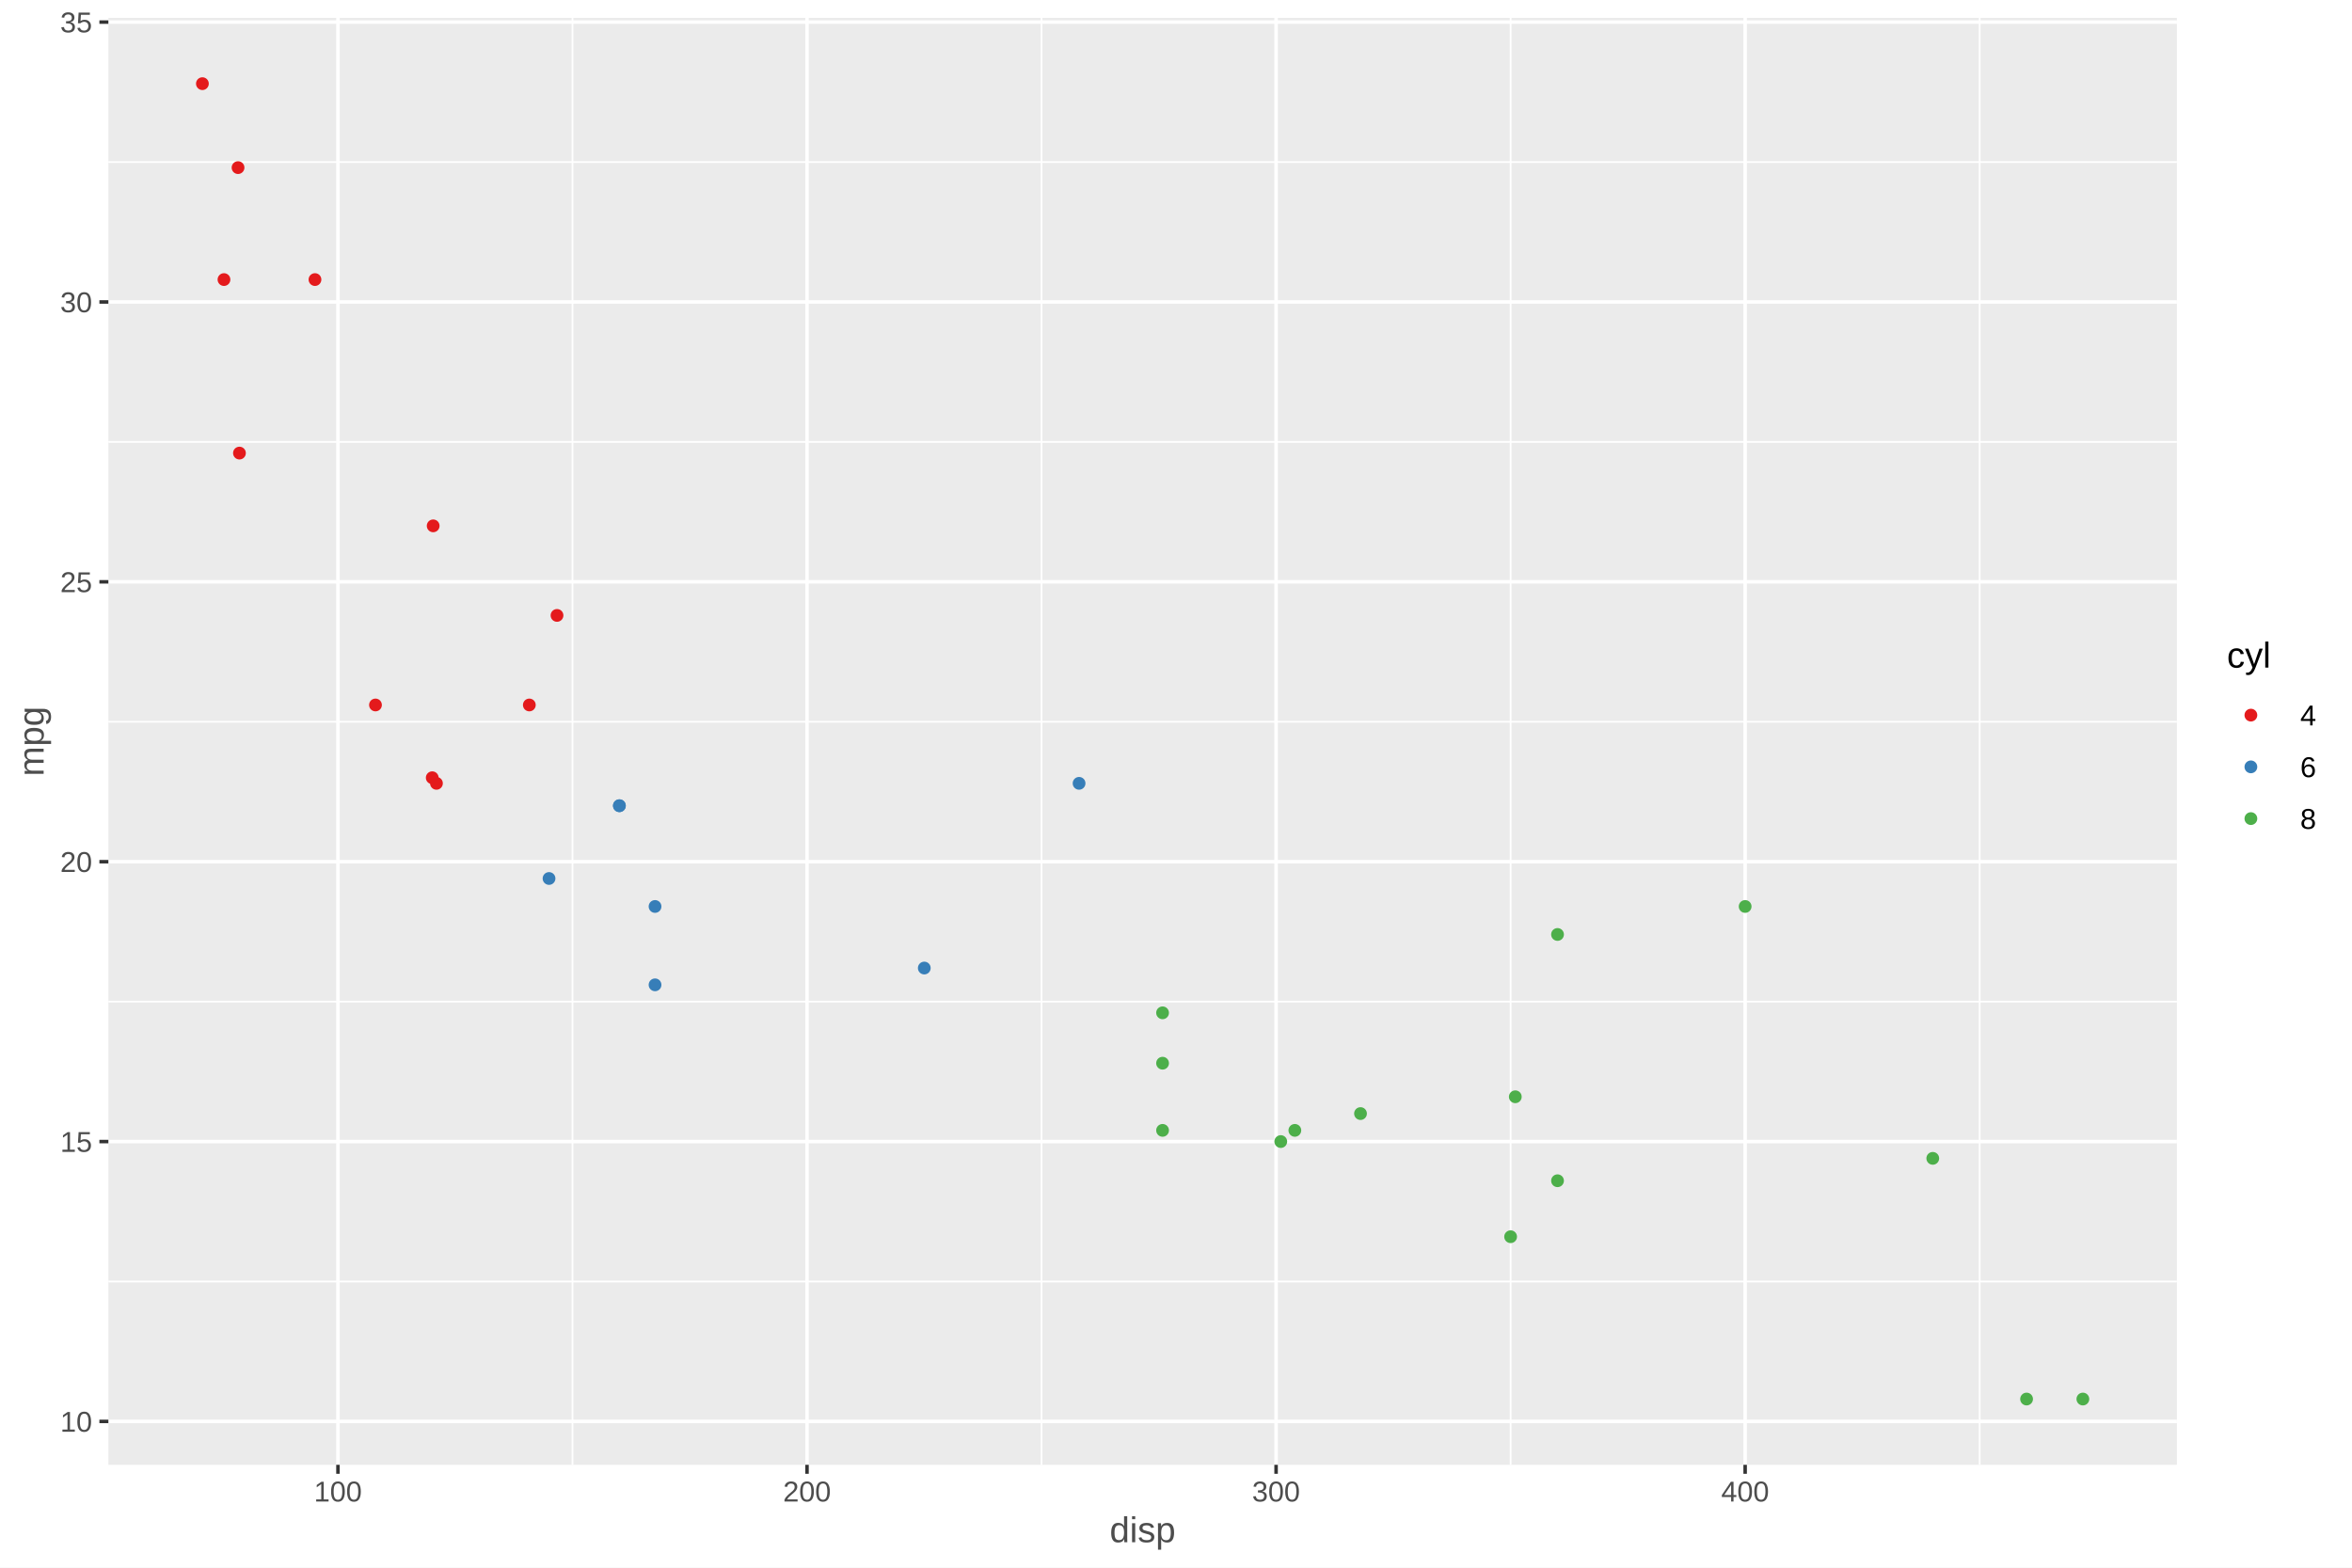
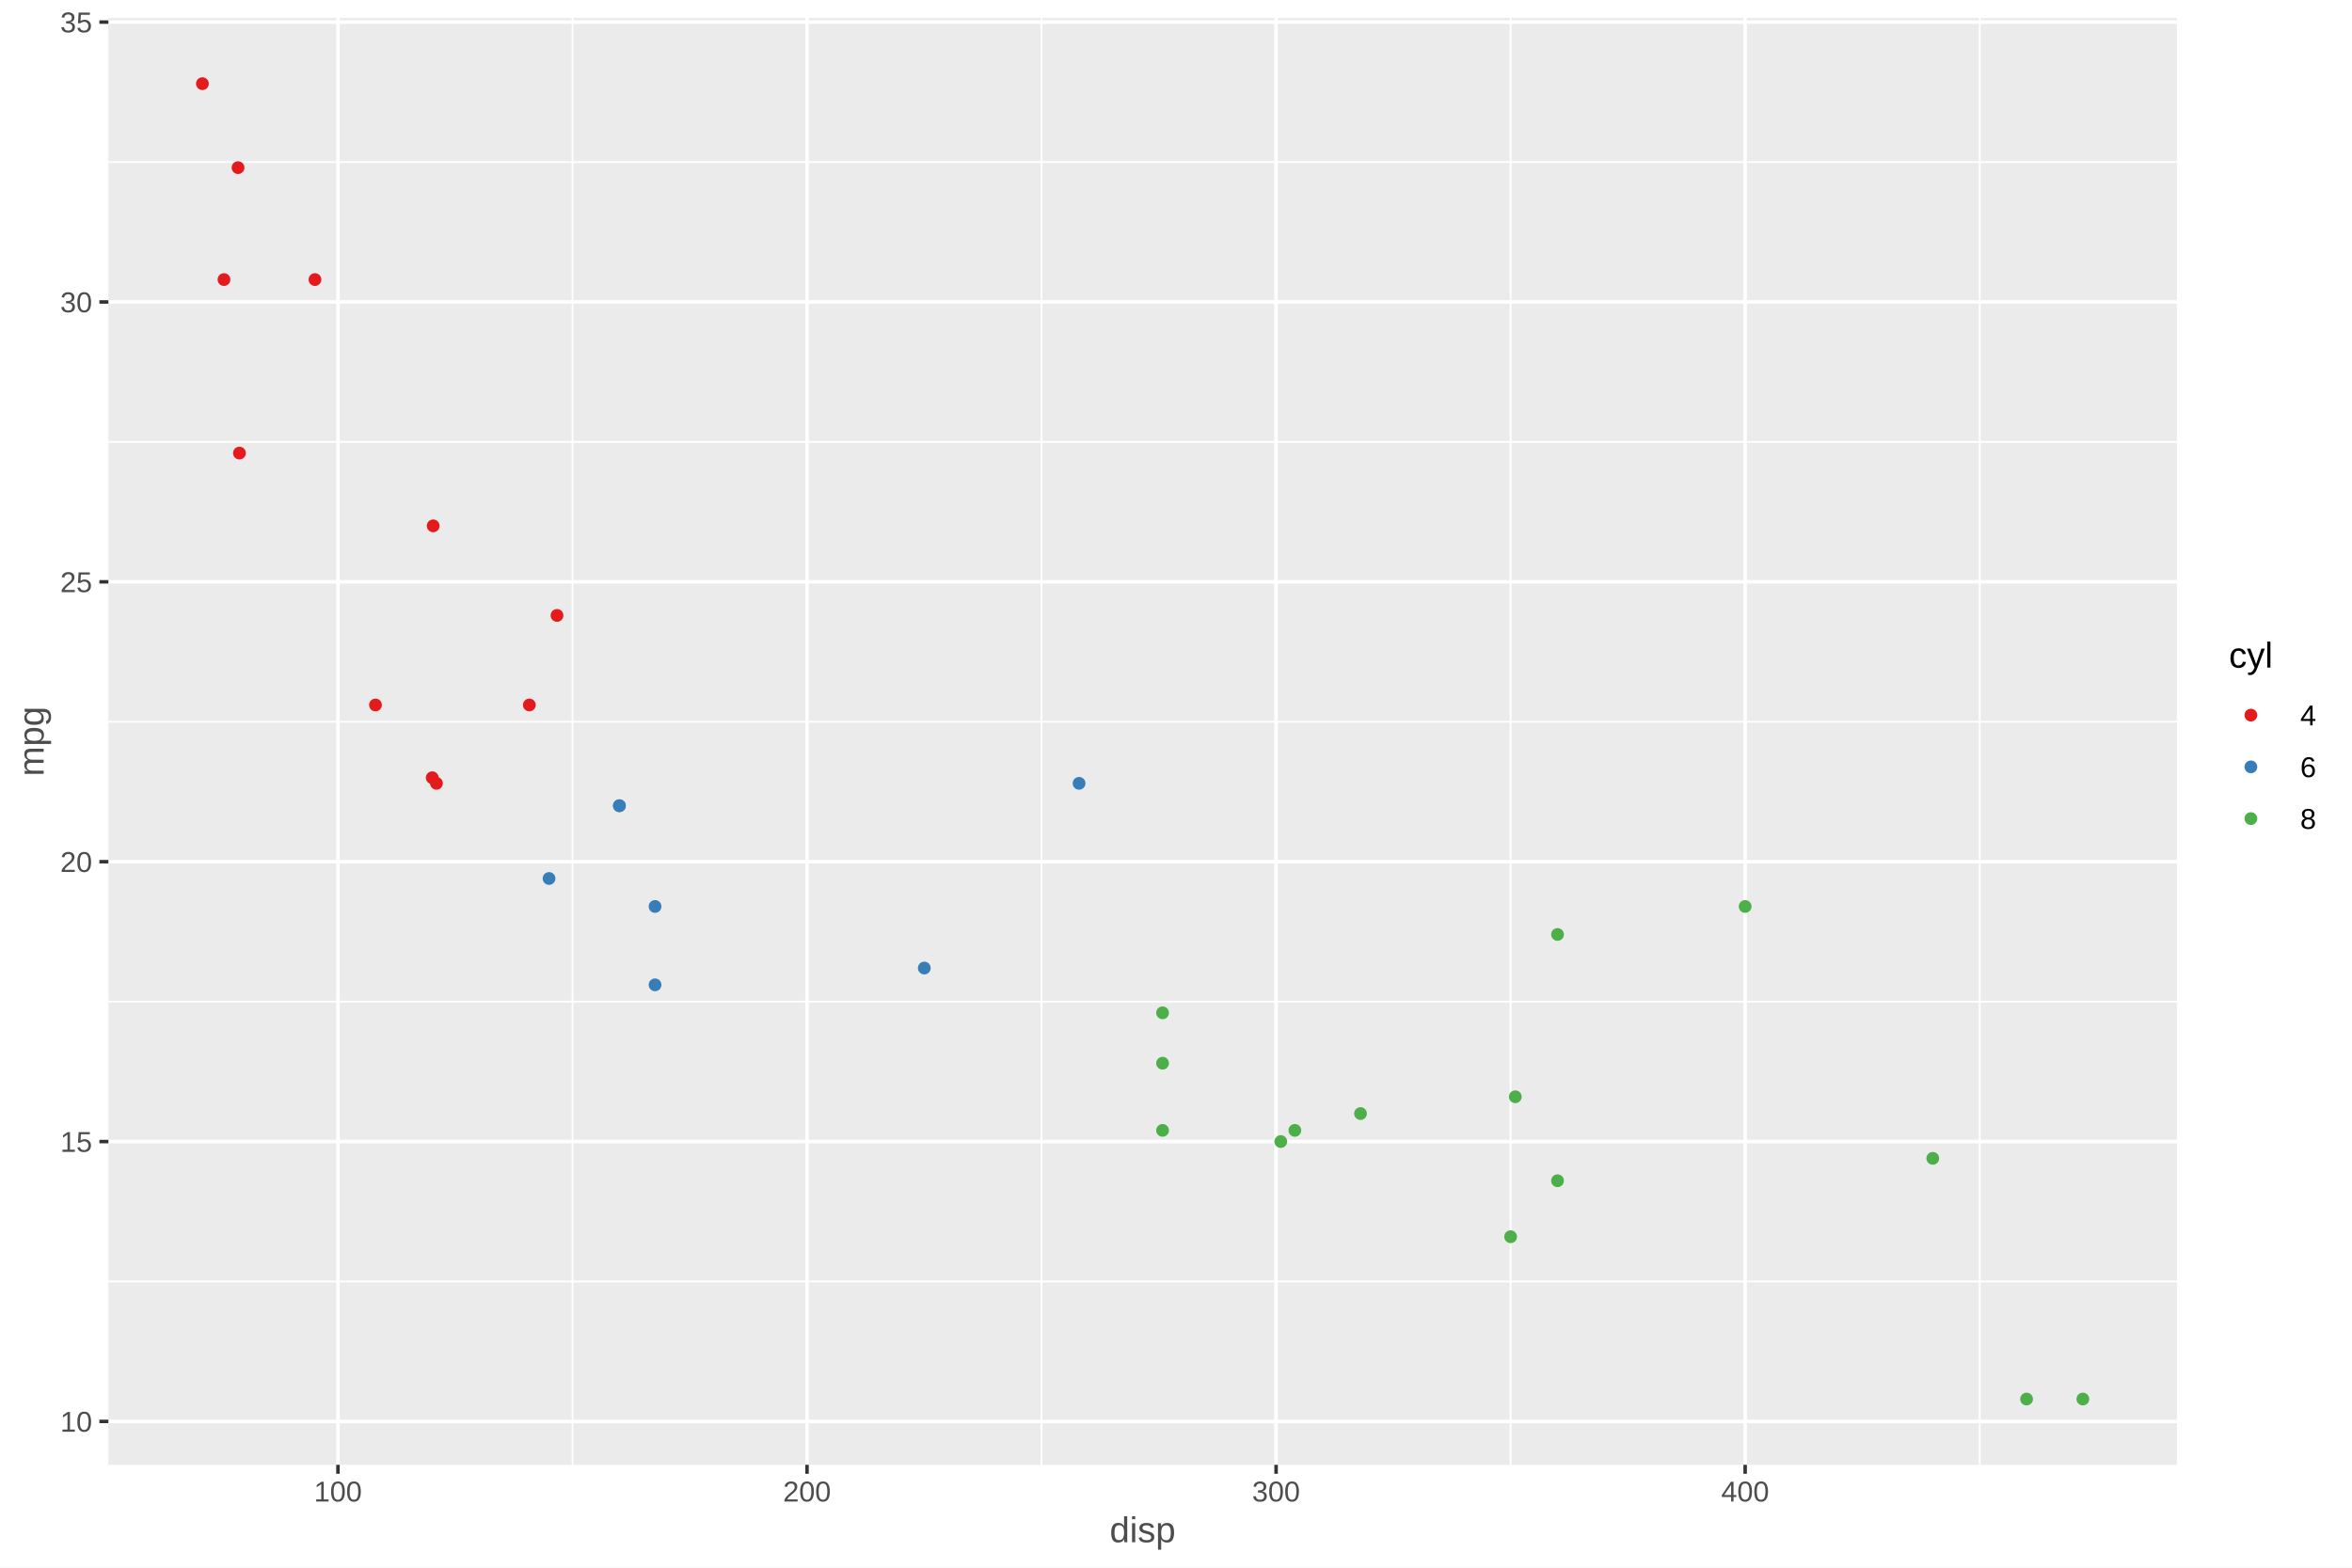
<svg xmlns="http://www.w3.org/2000/svg" width="720" height="480" viewBox="0 0 720 480" font-family="Arial, Helvetica, sans-serif">
  <rect x="0" y="0" width="720" height="480" fill="#ffffff" />
  <g>
    <rect x="33.176" y="5.48" width="633.222" height="443.02" fill="#ebebeb" />
  </g>
  <g>
    <line x1="103.456" y1="5.48" x2="103.456" y2="448.5" fill="none" stroke="#ffffff" stroke-width="1.07" stroke-linecap="butt" />
    <line x1="247.047" y1="5.48" x2="247.047" y2="448.5" fill="none" stroke="#ffffff" stroke-width="1.07" stroke-linecap="butt" />
    <line x1="390.638" y1="5.48" x2="390.638" y2="448.5" fill="none" stroke="#ffffff" stroke-width="1.07" stroke-linecap="butt" />
    <line x1="534.229" y1="5.48" x2="534.229" y2="448.5" fill="none" stroke="#ffffff" stroke-width="1.07" stroke-linecap="butt" />
    <line x1="33.176" y1="435.218" x2="666.397" y2="435.218" fill="none" stroke="#ffffff" stroke-width="1.07" stroke-linecap="butt" />
    <line x1="33.176" y1="349.527" x2="666.397" y2="349.527" fill="none" stroke="#ffffff" stroke-width="1.07" stroke-linecap="butt" />
    <line x1="33.176" y1="263.837" x2="666.397" y2="263.837" fill="none" stroke="#ffffff" stroke-width="1.07" stroke-linecap="butt" />
    <line x1="33.176" y1="178.146" x2="666.397" y2="178.146" fill="none" stroke="#ffffff" stroke-width="1.07" stroke-linecap="butt" />
    <line x1="33.176" y1="92.456" x2="666.397" y2="92.456" fill="none" stroke="#ffffff" stroke-width="1.07" stroke-linecap="butt" />
    <line x1="33.176" y1="6.765" x2="666.397" y2="6.765" fill="none" stroke="#ffffff" stroke-width="1.07" stroke-linecap="butt" />
    <line x1="175.252" y1="5.48" x2="175.252" y2="448.5" fill="none" stroke="#ffffff" stroke-width="0.535" stroke-linecap="butt" />
    <line x1="318.843" y1="5.48" x2="318.843" y2="448.5" fill="none" stroke="#ffffff" stroke-width="0.535" stroke-linecap="butt" />
    <line x1="462.433" y1="5.48" x2="462.433" y2="448.5" fill="none" stroke="#ffffff" stroke-width="0.535" stroke-linecap="butt" />
    <line x1="606.024" y1="5.48" x2="606.024" y2="448.5" fill="none" stroke="#ffffff" stroke-width="0.535" stroke-linecap="butt" />
    <line x1="33.176" y1="392.373" x2="666.397" y2="392.373" fill="none" stroke="#ffffff" stroke-width="0.535" stroke-linecap="butt" />
    <line x1="33.176" y1="306.682" x2="666.397" y2="306.682" fill="none" stroke="#ffffff" stroke-width="0.535" stroke-linecap="butt" />
    <line x1="33.176" y1="220.992" x2="666.397" y2="220.992" fill="none" stroke="#ffffff" stroke-width="0.535" stroke-linecap="butt" />
    <line x1="33.176" y1="135.301" x2="666.397" y2="135.301" fill="none" stroke="#ffffff" stroke-width="0.535" stroke-linecap="butt" />
    <line x1="33.176" y1="49.611" x2="666.397" y2="49.611" fill="none" stroke="#ffffff" stroke-width="0.535" stroke-linecap="butt" />
  </g>
  <defs>
    <clipPath id="clip2">
      <rect x="33.176" y="5.48" width="633.222" height="443.02" />
    </clipPath>
  </defs>
  <g clip-path="url(#clip2)">
    <circle cx="189.611" cy="246.699" r="1.955" fill="#377eb8" />
    <circle cx="189.611" cy="246.699" r="1.955" fill="#377eb8" />
    <circle cx="114.943" cy="215.85" r="1.955" fill="#e41a1c" />
    <circle cx="330.33" cy="239.844" r="1.955" fill="#377eb8" />
    <circle cx="476.793" cy="286.116" r="1.955" fill="#4daf4a" />
    <circle cx="282.945" cy="296.399" r="1.955" fill="#377eb8" />
    <circle cx="476.793" cy="361.524" r="1.955" fill="#4daf4a" />
    <circle cx="170.513" cy="188.429" r="1.955" fill="#e41a1c" />
    <circle cx="162.041" cy="215.85" r="1.955" fill="#e41a1c" />
    <circle cx="200.524" cy="277.547" r="1.955" fill="#377eb8" />
    <circle cx="200.524" cy="301.541" r="1.955" fill="#377eb8" />
    <circle cx="355.889" cy="325.534" r="1.955" fill="#4daf4a" />
    <circle cx="355.889" cy="310.11" r="1.955" fill="#4daf4a" />
    <circle cx="355.889" cy="346.1" r="1.955" fill="#4daf4a" />
    <circle cx="637.614" cy="428.363" r="1.955" fill="#4daf4a" />
    <circle cx="620.383" cy="428.363" r="1.955" fill="#4daf4a" />
    <circle cx="591.665" cy="354.669" r="1.955" fill="#4daf4a" />
    <circle cx="72.871" cy="51.324" r="1.955" fill="#e41a1c" />
    <circle cx="68.564" cy="85.601" r="1.955" fill="#e41a1c" />
    <circle cx="61.958" cy="25.617" r="1.955" fill="#e41a1c" />
    <circle cx="132.318" cy="238.13" r="1.955" fill="#e41a1c" />
    <circle cx="416.484" cy="340.958" r="1.955" fill="#4daf4a" />
    <circle cx="396.382" cy="346.1" r="1.955" fill="#4daf4a" />
    <circle cx="462.433" cy="378.662" r="1.955" fill="#4daf4a" />
    <circle cx="534.229" cy="277.547" r="1.955" fill="#4daf4a" />
    <circle cx="73.302" cy="138.729" r="1.955" fill="#e41a1c" />
    <circle cx="132.605" cy="161.008" r="1.955" fill="#e41a1c" />
    <circle cx="96.42" cy="85.601" r="1.955" fill="#e41a1c" />
    <circle cx="463.869" cy="335.817" r="1.955" fill="#4daf4a" />
    <circle cx="168.072" cy="268.978" r="1.955" fill="#377eb8" />
    <circle cx="392.074" cy="349.527" r="1.955" fill="#4daf4a" />
    <circle cx="133.61" cy="239.844" r="1.955" fill="#e41a1c" />
  </g>
  <g>
    <line x1="103.456" y1="448.5" x2="103.456" y2="451.25" fill="none" stroke="#333333" stroke-width="1.07" stroke-linecap="butt" />
    <text x="103.456" y="459.738" fill="#4d4d4d" font-size="8.8" textLength="14.678" lengthAdjust="spacingAndGlyphs" text-anchor="middle">100</text>
    <line x1="247.047" y1="448.5" x2="247.047" y2="451.25" fill="none" stroke="#333333" stroke-width="1.07" stroke-linecap="butt" />
    <text x="247.047" y="459.738" fill="#4d4d4d" font-size="8.8" textLength="14.678" lengthAdjust="spacingAndGlyphs" text-anchor="middle">200</text>
    <line x1="390.638" y1="448.5" x2="390.638" y2="451.25" fill="none" stroke="#333333" stroke-width="1.07" stroke-linecap="butt" />
    <text x="390.638" y="459.738" fill="#4d4d4d" font-size="8.8" textLength="14.678" lengthAdjust="spacingAndGlyphs" text-anchor="middle">300</text>
    <line x1="534.229" y1="448.5" x2="534.229" y2="451.25" fill="none" stroke="#333333" stroke-width="1.07" stroke-linecap="butt" />
    <text x="534.229" y="459.738" fill="#4d4d4d" font-size="8.8" textLength="14.678" lengthAdjust="spacingAndGlyphs" text-anchor="middle">400</text>
    <line x1="30.426" y1="435.218" x2="33.176" y2="435.218" fill="none" stroke="#333333" stroke-width="1.07" stroke-linecap="butt" />
    <text x="28.226" y="438.368" fill="#4d4d4d" font-size="8.8" textLength="9.786" lengthAdjust="spacingAndGlyphs" text-anchor="end">10</text>
    <line x1="30.426" y1="349.527" x2="33.176" y2="349.527" fill="none" stroke="#333333" stroke-width="1.07" stroke-linecap="butt" />
    <text x="28.226" y="352.678" fill="#4d4d4d" font-size="8.8" textLength="9.786" lengthAdjust="spacingAndGlyphs" text-anchor="end">15</text>
    <line x1="30.426" y1="263.837" x2="33.176" y2="263.837" fill="none" stroke="#333333" stroke-width="1.07" stroke-linecap="butt" />
    <text x="28.226" y="266.987" fill="#4d4d4d" font-size="8.8" textLength="9.786" lengthAdjust="spacingAndGlyphs" text-anchor="end">20</text>
    <line x1="30.426" y1="178.146" x2="33.176" y2="178.146" fill="none" stroke="#333333" stroke-width="1.07" stroke-linecap="butt" />
    <text x="28.226" y="181.297" fill="#4d4d4d" font-size="8.8" textLength="9.786" lengthAdjust="spacingAndGlyphs" text-anchor="end">25</text>
    <line x1="30.426" y1="92.456" x2="33.176" y2="92.456" fill="none" stroke="#333333" stroke-width="1.07" stroke-linecap="butt" />
    <text x="28.226" y="95.606" fill="#4d4d4d" font-size="8.8" textLength="9.786" lengthAdjust="spacingAndGlyphs" text-anchor="end">30</text>
    <line x1="30.426" y1="6.765" x2="33.176" y2="6.765" fill="none" stroke="#333333" stroke-width="1.07" stroke-linecap="butt" />
    <text x="28.226" y="9.916" fill="#4d4d4d" font-size="8.8" textLength="9.786" lengthAdjust="spacingAndGlyphs" text-anchor="end">35</text>
  </g>
  <g>
-     <text x="349.786" y="472.2" fill="#4d4d4d" font-size="11" textLength="20.79" lengthAdjust="spacingAndGlyphs" text-anchor="middle">disp</text>
+     <text x="349.786" y="472.2" fill="#4d4d4d" font-size="11" textLength="20.174" lengthAdjust="spacingAndGlyphs" text-anchor="middle">disp</text>
    <text x="13.36" y="226.99" fill="#4d4d4d" font-size="11" textLength="21.395" lengthAdjust="spacingAndGlyphs" text-anchor="middle" transform="rotate(-90, 13.36, 226.99)">mpg</text>
  </g>
  <g>
-     <text x="681.71" y="204.41" fill="#000000" font-size="11" textLength="14.674" lengthAdjust="spacingAndGlyphs" text-anchor="start">cyl</text>
+     <text x="682.326" y="204.41" fill="#000000" font-size="11" textLength="13.442" lengthAdjust="spacingAndGlyphs" text-anchor="start">cyl</text>
    <circle cx="689.047" cy="218.96" r="1.6" fill="#e41a1c" stroke="#e41a1c" stroke-width="0.71" />
    <text x="704.147" y="222.11" fill="#000000" font-size="8.8" textLength="4.893" lengthAdjust="spacingAndGlyphs" text-anchor="start">4</text>
    <circle cx="689.047" cy="234.8" r="1.6" fill="#377eb8" stroke="#377eb8" stroke-width="0.71" />
    <text x="704.147" y="237.95" fill="#000000" font-size="8.8" textLength="4.893" lengthAdjust="spacingAndGlyphs" text-anchor="start">6</text>
    <circle cx="689.047" cy="250.64" r="1.6" fill="#4daf4a" stroke="#4daf4a" stroke-width="0.71" />
    <text x="704.147" y="253.79" fill="#000000" font-size="8.8" textLength="4.893" lengthAdjust="spacingAndGlyphs" text-anchor="start">8</text>
  </g>
</svg>
